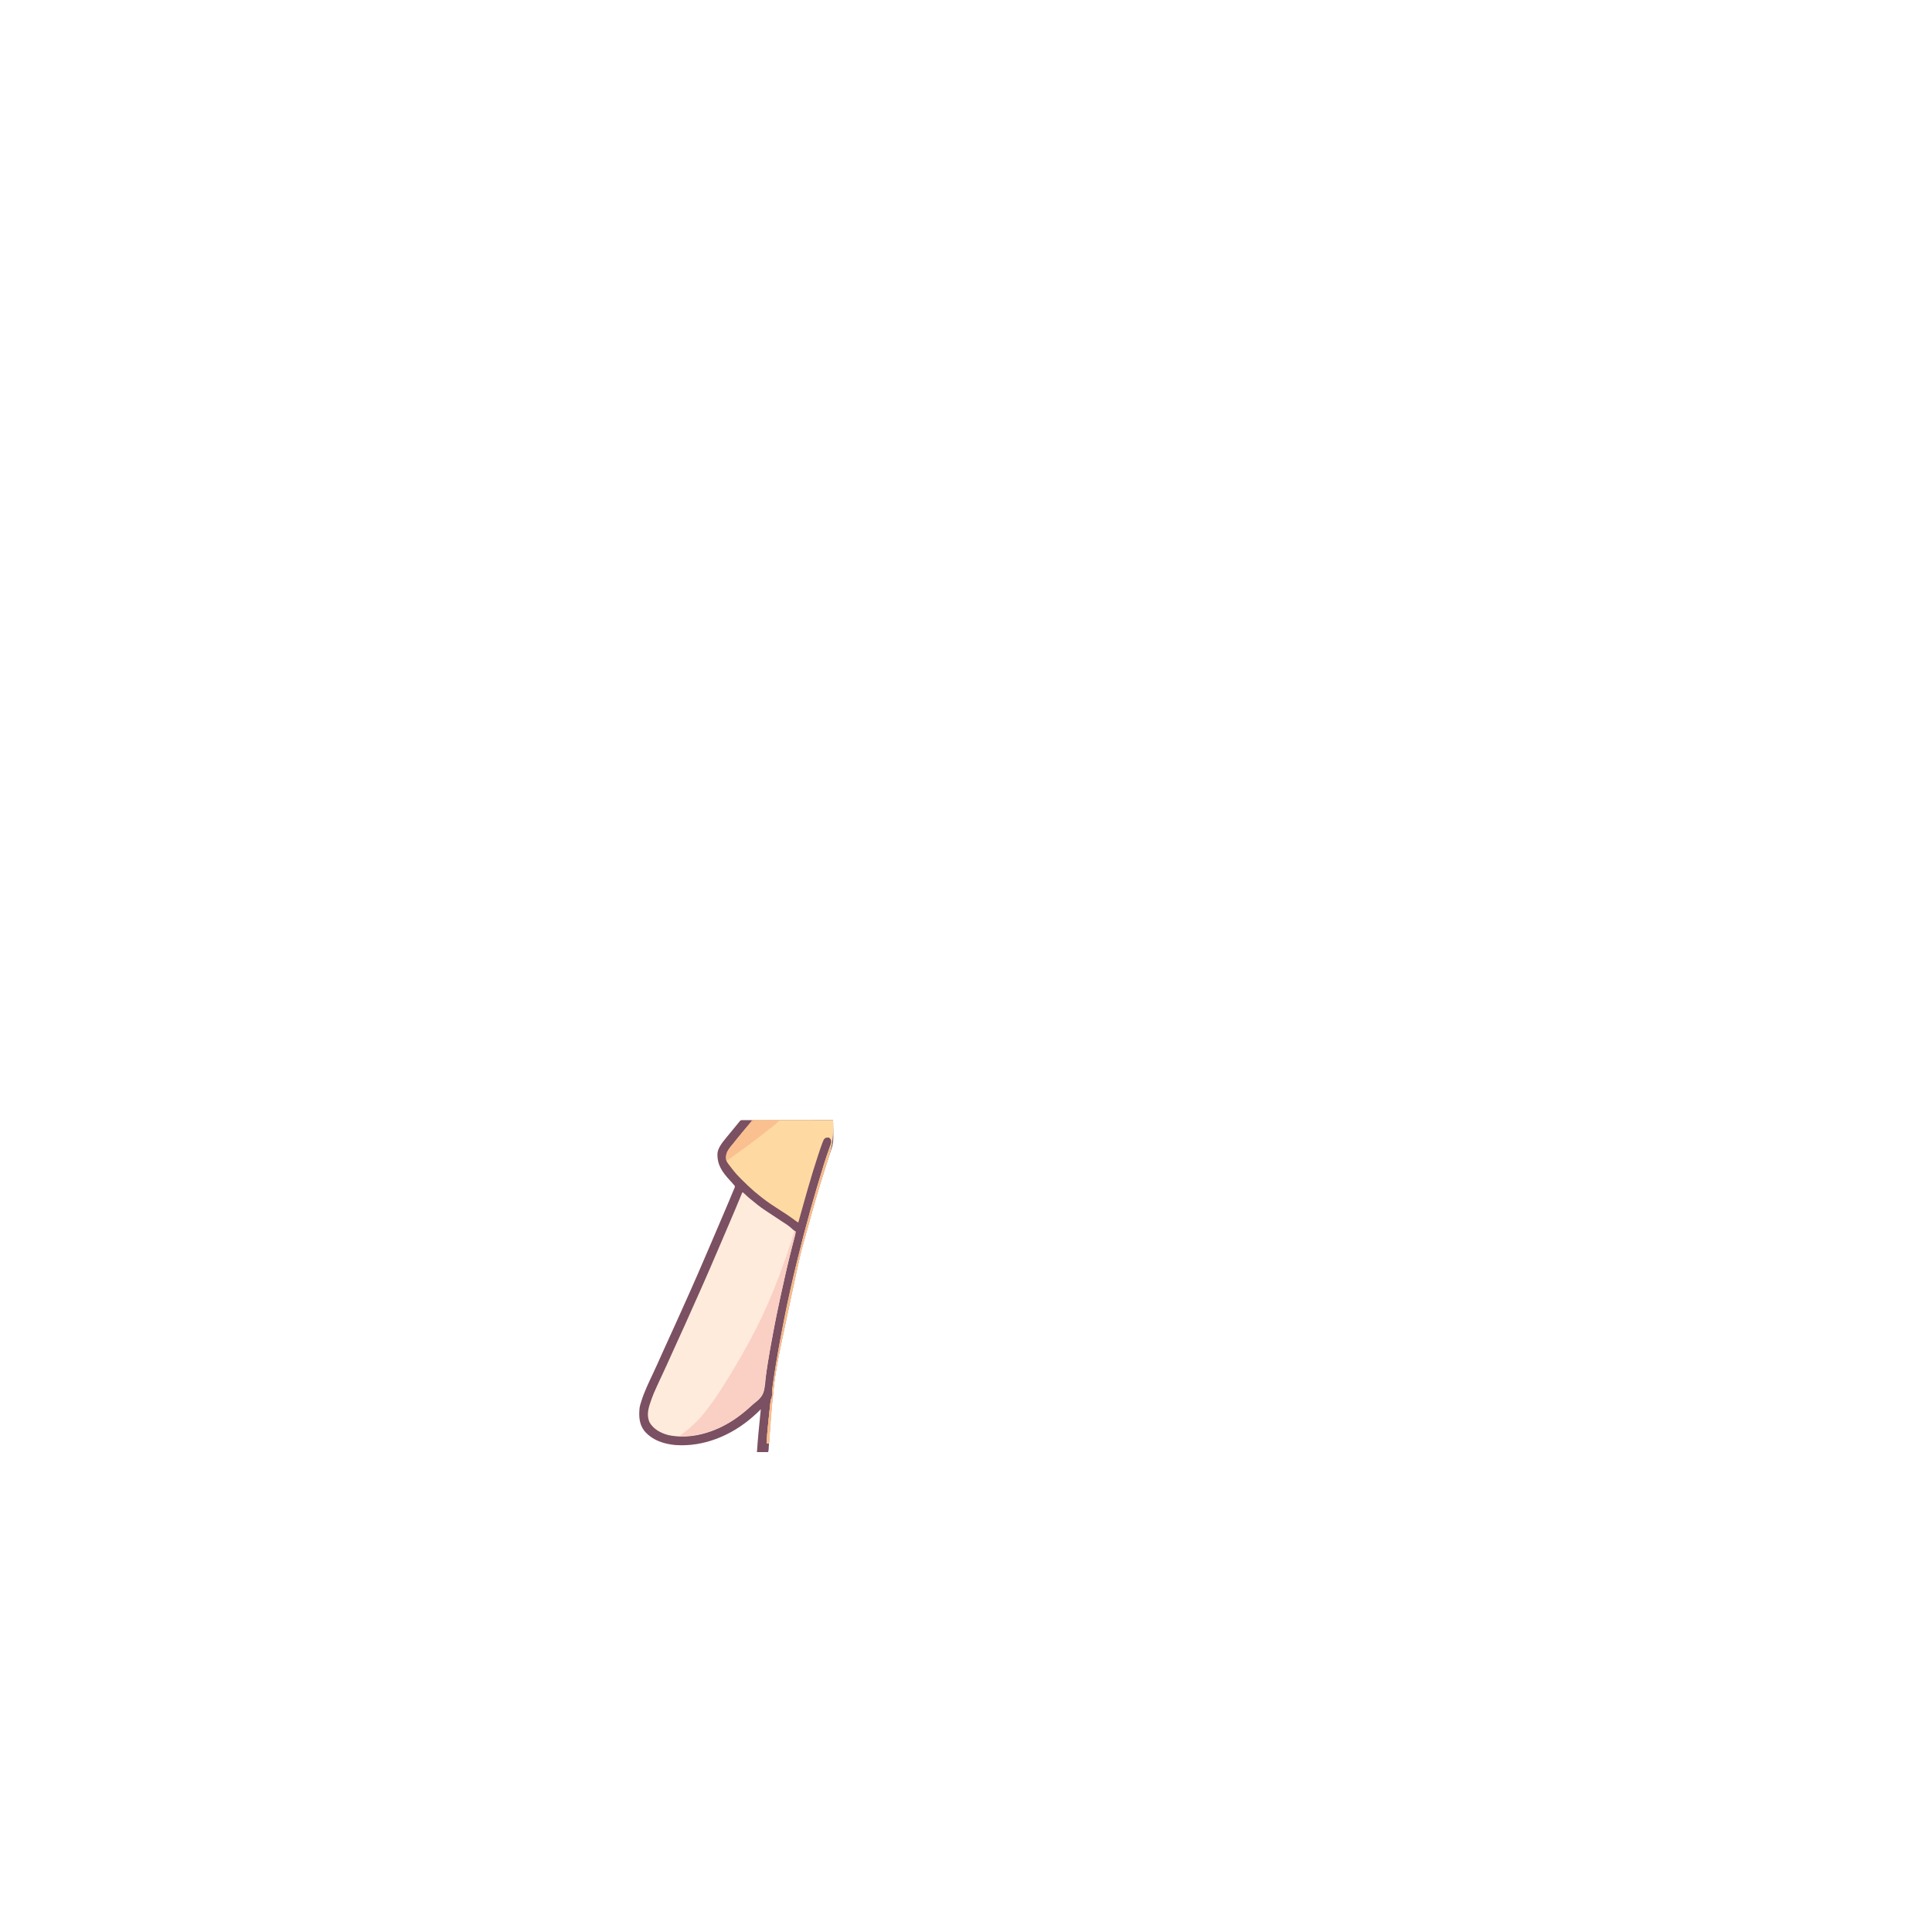
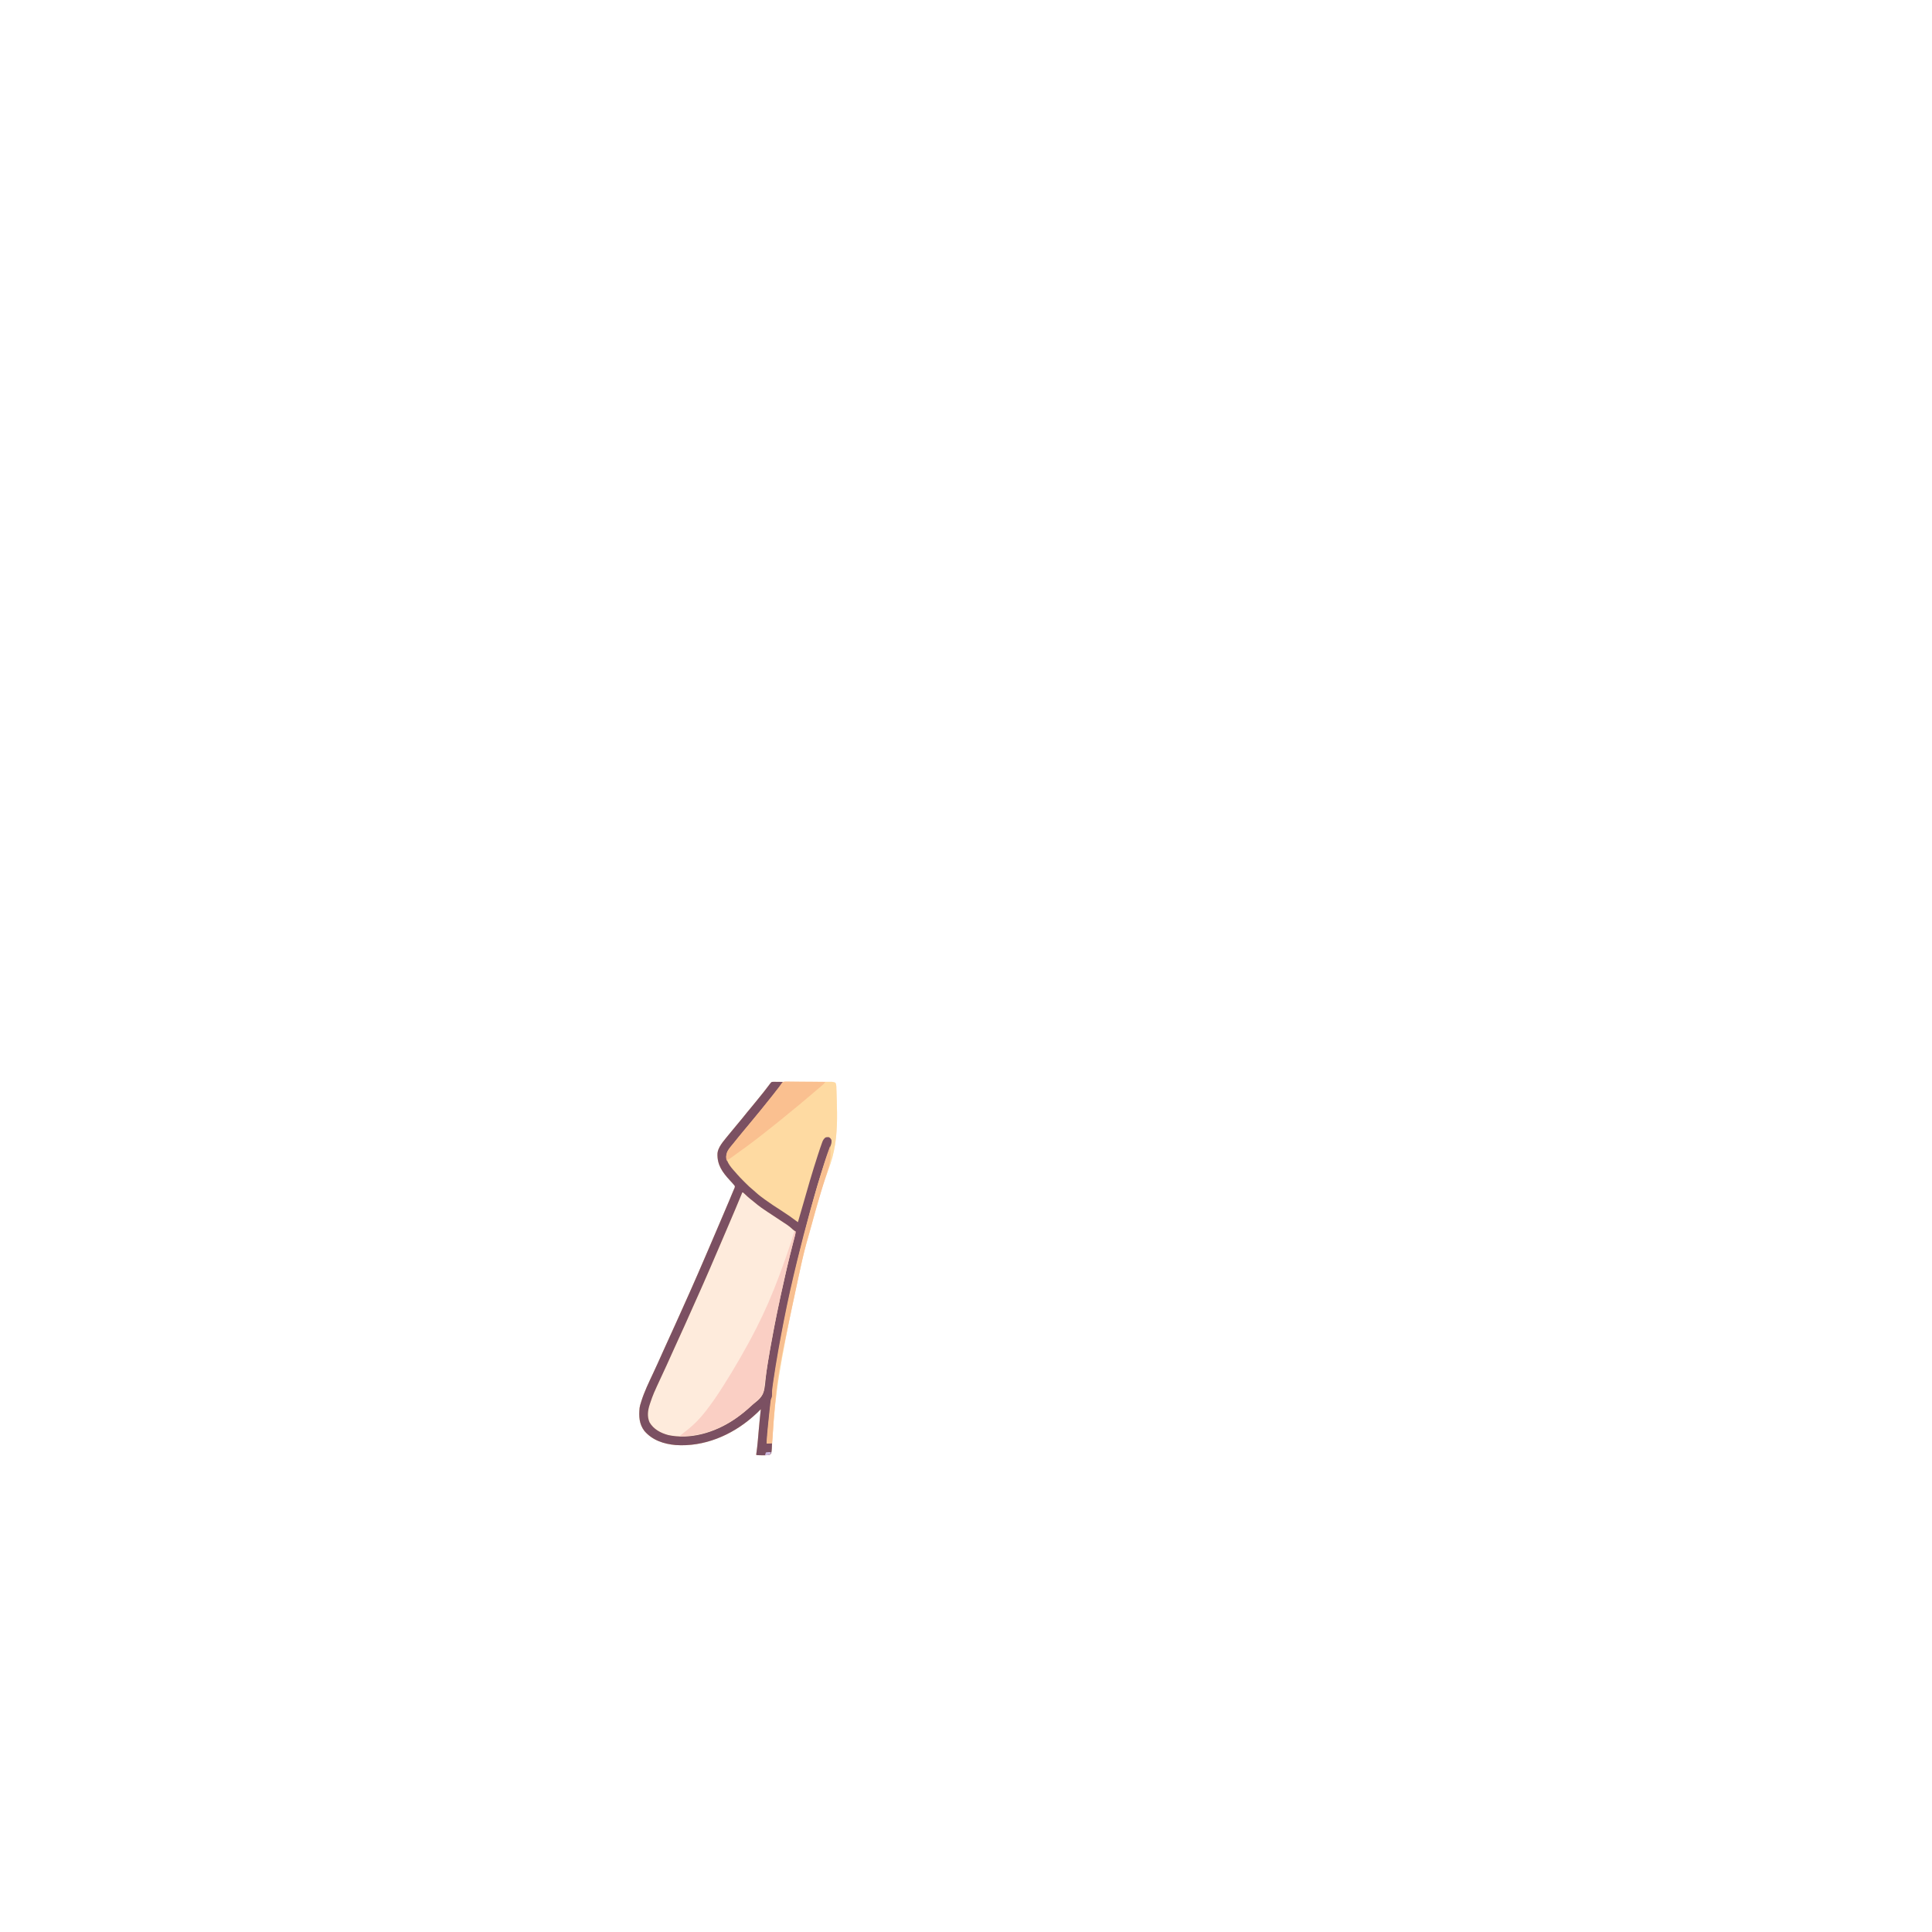
<svg xmlns="http://www.w3.org/2000/svg" version="1.1" viewBox="0 0 5000 5000" width="5000" height="5000">
-   <path d="M1923.4,2898.9c.9,0,1.8,0,2.8,0c.5,0,.5,0,3,0c3.3,0,6.6,0,9.9,0c2.3,0,4.7,0,7,0c6.4,0,12.8,0,19.3,0c6,0,12,0,18,0c11.9,0,23.9,0,35.8,0c11.6,0,23.2,0,34.7,0c.8,0,1.5,0,2.2,0c3.6,0,7.2,0,10.7,0c29.8,.1,59.5,.1,89.2,.1c1.3,58.2,1.3,58.2-6.4,80.8c-.7,2.2-1.4,4.3-2.1,6.5c-1.7,5.6-3.5,11.2-5.4,16.8c-1.9,5.9-3.7,11.8-5.6,17.7c-2.9,9.1-5.8,18.3-8.7,27.4c-4,12.2-7.7,24.5-11.3,36.8c-.9,2.9-1.7,5.8-2.6,8.6c-7.9,26.8-15.3,53.7-22.8,80.6c-.2,1-.5,2-.8,3c-1.3,4.6-2.6,9.2-3.8,13.8c-.5,1.7-1,3.4-1.5,5.1c-.2,.9-.4,1.7-.7,2.6c-1.4,5-2.8,9.9-4.2,14.8c-4.9,16.6-8.9,33.2-12.6,50c-.4,2-.9,4-1.3,6c-1.9,8.7-3.8,17.3-5.7,26c-.5,2.3-1,4.5-1.5,6.8c-5.1,23.2-10.1,46.5-15,69.7c-.1,.7-.3,1.4-.4,2.1c-36.2,169.7-36.2,169.7-45.2,254.5c-3.7,36.5-6.1,71.9-8.3,107.4c-.1,1.1-.1,2.2-.2,3.4c-.1,2-.3,4.1-.4,6.2c0,.4,0,.4-.1,2.7c-.1,.8-.1,1.6-.2,2.4c-.2,2.5-.7,4.9-1.2,7.3c-9.7,0-19.3,0-29,0c2.1-31.7,5.1-63.4,8.4-95c.5-5.3,1.1-10.7,1.6-16c-.7,.7-1.4,1.4-2.1,2.2c-5.5,5.5-11,10.8-16.9,15.8c-.9,.8-1.8,1.6-2.7,2.4c-54.7,47.6-125.5,77.3-198.6,72.4c-30.8-2.7-60.4-12.4-81.1-36.6c-13.6-17.9-14.5-38.1-12.3-59.9c.7-4.9,2.1-9.6,3.7-14.3c.2-.8,.5-1.6,.7-2.4c7.9-25.3,19.7-49.4,30.9-73.3c3.8-8.1,7.5-16.2,11.2-24.3c.3-.7,.7-1.5,1-2.2c5.6-12.1,11-24.3,16.4-36.5c4.9-11.1,9.9-22.2,15.1-33.2c4.2-9,8.3-18.1,12.4-27.3c4.4-9.9,8.9-19.8,13.4-29.7c8.3-18.4,16.6-36.9,24.8-55.4c1.8-4.1,3.7-8.2,5.5-12.4c10.4-23.3,20.5-46.7,30.6-70.2c3-7.1,6.1-14.2,9.2-21.3c7.1-16.4,14-32.8,21-49.1c5.7-13.3,11.3-26.6,17-39.8c6.6-15.4,13.1-30.7,19.6-46.1c.3-.9,.7-1.8,1.1-2.7c1.7-4.2,3.5-8.3,5.2-12.5c1.2-3,2.5-6,3.8-9c.6-1.4,1.2-2.7,1.7-4.1c.5-1.2,1.1-2.3,1.6-3.5c.8-3,.8-3,.1-5.3c-1.7-2.2-3.5-4.3-5.4-6.3c-.8-.9-1.6-1.8-2.4-2.7c-1.6-1.7-3.1-3.4-4.7-5.1c-19.2-20.9-32.9-39.7-32-68.9c.4-5.4,1.8-9.9,4.2-14.7c.5-1,.9-1.9,1.4-2.9c4.6-8.4,10.5-15.7,16.6-23.1c.6-.7,1.1-1.4,1.7-2.1c3.6-4.3,7.2-8.7,10.7-13c2.1-2.5,4.1-4.9,6.1-7.4c4-4.9,8-9.8,12-14.6c.6-.8,1.2-1.5,1.9-2.3c.6-.7,1.2-1.4,1.8-2.2c.5-.6,1-1.2,1.5-1.9c2.7-3.1,4.6-2.6,8.7-2.6Z" fill="#FEEBDC" />
-   <path d="M1923.4,2898.9c.9,0,1.8,0,2.8,0c.5,0,.5,0,3,0c3.3,0,6.6,0,9.9,0c2.3,0,4.7,0,7,0c6.4,0,12.8,0,19.3,0c6,0,12,0,18,0c11.9,0,23.9,0,35.8,0c11.6,0,23.2,0,34.7,0c.8,0,1.5,0,2.2,0c3.6,0,7.2,0,10.7,0c29.8,.1,59.5,.1,89.2,.1c1.3,58.2,1.3,58.2-6.4,80.8c-.7,2.2-1.4,4.3-2.1,6.5c-1.7,5.6-3.5,11.2-5.4,16.8c-1.9,5.9-3.7,11.8-5.6,17.7c-2.9,9.1-5.8,18.3-8.7,27.4c-4,12.2-7.7,24.5-11.3,36.8c-.9,2.9-1.7,5.8-2.6,8.6c-7.9,26.8-15.3,53.7-22.8,80.6c-.2,1-.5,2-.8,3c-1.3,4.6-2.6,9.2-3.8,13.8c-.5,1.7-1,3.4-1.5,5.1c-.2,.9-.4,1.7-.7,2.6c-1.4,5-2.8,9.9-4.2,14.8c-4.9,16.6-8.9,33.2-12.6,50c-.4,2-.9,4-1.3,6c-1.9,8.7-3.8,17.3-5.7,26c-.5,2.3-1,4.5-1.5,6.8c-5.1,23.2-10.1,46.5-15,69.7c-.1,.7-.3,1.4-.4,2.1c-36.2,169.7-36.2,169.7-45.2,254.5c-3.7,36.5-6.1,71.9-8.3,107.4c-.1,1.1-.1,2.2-.2,3.4c-.1,2-.3,4.1-.4,6.2c0,.4,0,.4-.1,2.7c-.1,.8-.1,1.6-.2,2.4c-.2,2.5-.7,4.9-1.2,7.3c-9.7,0-19.3,0-29,0c2.1-31.7,5.1-63.4,8.4-95c.5-5.3,1.1-10.7,1.6-16c-.7,.7-1.4,1.4-2.1,2.2c-5.5,5.5-11,10.8-16.9,15.8c-.9,.8-1.8,1.6-2.7,2.4c-54.7,47.6-125.5,77.3-198.6,72.4c-30.8-2.7-60.4-12.4-81.1-36.6c-13.6-17.9-14.5-38.1-12.3-59.9c.7-4.9,2.1-9.6,3.7-14.3c.2-.8,.5-1.6,.7-2.4c7.9-25.3,19.7-49.4,30.9-73.3c3.8-8.1,7.5-16.2,11.2-24.3c.3-.7,.7-1.5,1-2.2c5.6-12.1,11-24.3,16.4-36.5c4.9-11.1,9.9-22.2,15.1-33.2c4.2-9,8.3-18.1,12.4-27.3c4.4-9.9,8.9-19.8,13.4-29.7c8.3-18.4,16.6-36.9,24.8-55.4c1.8-4.1,3.7-8.2,5.5-12.4c10.4-23.3,20.5-46.7,30.6-70.2c3-7.1,6.1-14.2,9.2-21.3c7.1-16.4,14-32.8,21-49.1c5.7-13.3,11.3-26.6,17-39.8c6.6-15.4,13.1-30.7,19.6-46.1c.3-.9,.7-1.8,1.1-2.7c1.7-4.2,3.5-8.3,5.2-12.5c1.2-3,2.5-6,3.8-9c.6-1.4,1.2-2.7,1.7-4.1c.5-1.2,1.1-2.3,1.6-3.5c.8-3,.8-3,.1-5.3c-1.7-2.2-3.5-4.3-5.4-6.3c-.8-.9-1.6-1.8-2.4-2.7c-1.6-1.7-3.1-3.4-4.7-5.1c-19.2-20.9-32.9-39.7-32-68.9c.4-5.4,1.8-9.9,4.2-14.7c.5-1,.9-1.9,1.4-2.9c4.6-8.4,10.5-15.7,16.6-23.1c.6-.7,1.1-1.4,1.7-2.1c3.6-4.3,7.2-8.7,10.7-13c2.1-2.5,4.1-4.9,6.1-7.4c4-4.9,8-9.8,12-14.6c.6-.8,1.2-1.5,1.9-2.3c.6-.7,1.2-1.4,1.8-2.2c.5-.6,1-1.2,1.5-1.9c2.7-3.1,4.6-2.6,8.7-2.6ZM1921,3086c-.2,.4-.2,.4-.9,2.3c-11.7,28.7-23.9,57.2-36.1,85.7c-.5,1.2-1,2.3-1.5,3.5c-6,14-12,27.9-17.9,41.9c-3.6,8.4-7.2,16.7-10.8,25.1c-11.1,25.9-22.2,51.8-33.6,77.5c-1.9,4.3-3.8,8.6-5.7,12.9c-9.1,20.7-18.3,41.3-27.6,61.8c-5.1,11.2-10.1,22.4-15,33.6c-6.1,13.8-12.4,27.6-18.8,41.3c-4.2,9.3-8.5,18.7-12.7,28c-4.6,10.5-9.3,20.9-14.1,31.3c-.3,.7-.6,1.4-1,2.2c-3.9,8.6-7.9,17.1-11.9,25.7c-22.9,49.3-22.9,49.3-31.1,73.4c-.1,.5-.1,.5-.9,2.8c-5,15.2-7,31-.4,46c10.4,17.8,28.5,27.5,47.9,32.8c2.1,.4,4.1,.8,6.1,1.2c.5,.1,.5,.1,3.2,.6c59.7,9.3,122.1-12.8,170-47.6c12.3-9.1,23.9-18.7,35-29.1c4.4-4,8.9-7.7,13.7-11.1c15.2-11.6,20.2-23.1,22.7-42c1-8.3,1.9-16.6,2.7-25c.9-9,2.3-17.9,3.7-26.9c.4-2.7,.9-5.5,1.3-8.2c3.1-20,6.8-39.8,10.6-59.7c1.1-5.9,2.2-11.7,3.2-17.6c5.5-29.9,11.4-59.7,17.9-89.4c.1-.4,.1-.4,.5-2.4c10.6-48.3,21.6-96.6,34-144.4c.2-.8,.4-1.5,.6-2.3c.9-3.3,1.8-6.7,2.7-10c.3-1.2,.6-2.3,.9-3.5c.2-.9,.5-1.9,.8-2.9c.5-2.5,.5-2.5,.5-6.5c-1.3-.9-2.7-1.9-4.1-2.7c-2.3-1.5-4.1-3.3-6.1-5.2c-7-6.4-14.8-11.4-22.7-16.5c-1.6-1.1-3.2-2.2-4.9-3.2c-3.2-2.1-6.4-4.3-9.6-6.4c-43.9-28.8-43.9-28.8-62.9-44.6c-2.2-1.8-4.5-3.6-6.8-5.4c-5-4-9.7-8.4-14.3-12.8c-4.4-4.2-4.4-4.2-6.6-4.2Z" fill="#7B5062" />
-   <path d="M1947,2899c2.8-.3,5.4-.4,8.2-.4c.4,0,.4,0,2.6,0c2.8,0,5.7,0,8.6,.1c2.1,0,4.1,0,6.2,0c5.6,0,11.2,0,16.8,0c5.9,0,11.7,0,17.6,0c11.1,0,22.1,.1,33.2,.1c12.7,0,25.3,0,37.9,0c26,.1,51.9,.1,77.9,.2c2.2,37.4-2.1,68.7-13.9,104.1c-1.9,5.9-3.7,11.8-5.6,17.7c-2.9,9.1-5.8,18.3-8.7,27.4c-4,12.2-7.7,24.5-11.3,36.8c-.9,2.9-1.7,5.8-2.6,8.6c-7.9,26.8-15.3,53.7-22.8,80.6c-.2,1-.5,2-.8,3c-1.3,4.6-2.6,9.2-3.8,13.8c-.5,1.7-1,3.4-1.5,5.1c-.2,.9-.4,1.7-.7,2.6c-1.4,5-2.8,9.9-4.2,14.8c-4.9,16.6-8.9,33.2-12.6,50c-.4,2-.9,4-1.3,6c-1.9,8.7-3.8,17.3-5.7,26c-.5,2.3-1,4.5-1.5,6.8c-5.1,23.2-10.1,46.5-15,69.7c-.1,.7-.3,1.4-.4,2.1c-37.6,176.4-37.6,176.4-46.4,266.6c-2.4,25.5-4.1,49.1-5.4,72.8c-.1,.8-.1,1.7-.1,2.6c-.1,1.5-.2,3.1-.3,4.6c-.3,5.2-.8,10.2-1.4,15.3c-2,0-4,0-6,0c.6-16.4,2.1-32.8,3.8-49.1c.1-1.4,.3-2.7,.4-4c.9-9,1.9-17.9,2.8-26.9c.1-.5,.1-.5,.3-3.1c.5-5,1.1-10,1.7-15c.1-1.4,.3-2.8,.4-4.2c1.2-11.2,1.2-11.2,3.2-15.7c1.5-3.5,1.5-6.3,1.4-10.1c-.2-10.3,1.5-20.3,2.9-30.4c.2-1.1,.3-2.2,.5-3.3c7.5-52.4,17.1-104.5,27.3-156.5c.1-.6,.1-.6,.7-3.5c9.9-50.9,21.5-101.6,33.8-152c.6-2.2,1.1-4.4,1.7-6.7c19.8-81.2,42.3-161.7,67.6-243c4.8-15.1,9.2-28.6,14.2-42c.2-.8,.5-1.5,.8-2.3c.5-1.4,1.1-2.9,1.6-4.3c1.7-4.5,2.3-8.1,1.9-12.9c-1.7-3.5-2.7-4.8-6-7c-2.1-.1-2.1-.1-4.4,.1c-.8,.1-1.6,.2-2.3,.2c-3.1,1-4.2,2.2-6.3,4.7c-1.3,2.6-2.3,5.3-3.4,8.1c-.3,.8-.6,1.6-.9,2.4c-3.2,8.6-6.1,17.2-9,25.9c-.3,.9-.6,1.7-.9,2.6c-19.2,58-35.4,117.1-51.8,176c-1.4-.9-2.9-1.9-4.3-2.8c-.8-.6-1.6-1.1-2.4-1.6c-3.1-2.1-6.1-4.4-9.1-6.7c-9.1-6.7-18.7-12.8-28.2-18.9c-17.8-11.4-35.5-22.8-52-36c-.8-.6-1.7-1.3-2.5-2c-4.9-3.8-9.6-7.7-14.3-11.7c-.5-.5-1.1-.9-1.6-1.4c-10.6-9.1-20.7-18.8-30.6-28.7c-1.8-1.8-3.5-3.5-5.2-5.2c-6.7-6.7-13-13.5-18.8-21c-.6-.7-1.1-1.4-1.7-2.2c-17.1-21.8-17.1-21.8-16.3-34.8c2.4-13.2,11.4-22.9,19.7-32.9c3-3.7,5.9-7.5,8.9-11.2c4.2-5.4,8.6-10.7,13.1-15.9c3.7-4.3,7.4-8.7,11-13.2c3.2-3.9,6.4-7.7,9.7-11.5c2-2.4,3.9-4.7,5.6-7.3Z" fill="#FEDAA2" />
+   <path d="M2003.2,2799.7c.7,0,1.3,0,2,0c2.2,0,4.4,0,6.5,0c1.6,0,3.1,0,4.7,0c4.2,0,8.5,0,12.7,0c4.4,0,8.9,0,13.3,0c7.5,0,14.9,0,22.4,0c8.6,.1,17.2,0,25.8,0c7.4,0,14.8,0,22.1,0c4.5,0,8.9,0,13.3,0c4.1,0,8.3,0,12.4,0c1.6,0,3.1,0,4.6,0c2.1,0,4.2,0,6.3,0c.5,0,.5,0,3.5,0c3.4,.3,6.1,1,9.2,2.3c3,5.4,2.5,12.3,2.7,18.3c.1,.6,.1,.6,.2,3.8c.6,16.7,1,33.4,1.2,50.1c0,.4,0,.4,.1,2.5c.6,47.3-2.1,90.2-17.2,135.5c-.4,1.1-.7,2.2-1.1,3.3c-4.2,12.4-8.6,24.7-13.1,36.9c-4,10.7-7.2,21.5-10.3,32.5c-.9,2.9-1.7,5.8-2.6,8.8c-7.9,26.7-15.3,53.6-22.8,80.5c-.2,1-.5,2-.8,3c-1.3,4.6-2.6,9.2-3.8,13.8c-.5,1.7-1,3.4-1.5,5.1c-.2,.9-.4,1.7-.7,2.6c-1.4,5-2.8,9.9-4.2,14.8c-4.9,16.6-8.9,33.2-12.6,50c-.4,2-.9,4-1.3,6c-1.9,8.7-3.8,17.3-5.7,26c-.5,2.3-1,4.5-1.5,6.8c-5.1,23.2-10.1,46.5-15,69.7c-.1,.7-.3,1.4-.4,2.1c-13,60.7-24.9,121.6-35,182.8c-.1,.6-.2,1.3-.3,2c-8.4,51-13.2,102-16.6,153.6c0,.6,0,1.3-.1,2c-.4,6.9-.9,13.9-1.3,20.8c-.1,2.2-.2,4.4-.4,6.6c0,1-.1,1.9-.1,2.9c-.4,6.6-1.3,13.1-3.8,19.2c-4.1,2.5-8.2,2.2-12.9,2.2c-1.2,0-2.5,0-3.8,0c-.7,0-1.4,0-2,0c-2.1,0-4.1,0-6.1,0c-9.9-.1-9.9-.1-12.2-1.2c.1-1,.3-2,.4-3c1.7-11.7,3-23.5,4-35.2c.1-1.4,.3-2.9,.4-4.3c.4-4.4,.8-8.8,1.1-13.2c.5-5.9,1.1-11.7,1.6-17.5c0-.7,.1-1.4,.2-2.1c1.2-14.3,2.7-28.5,4.3-42.7c-.8,.8-1.5,1.5-2.3,2.3c-5.4,5.5-10.8,10.7-16.7,15.7c-.9,.8-1.8,1.6-2.7,2.4c-54.7,47.6-125.5,77.3-198.6,72.4c-30.8-2.7-60.4-12.4-81.1-36.6c-13.6-17.9-14.5-38.1-12.3-59.9c.7-4.9,2.1-9.6,3.7-14.3c.2-.8,.5-1.6,.7-2.4c7.9-25.3,19.7-49.4,30.9-73.3c3.8-8.1,7.5-16.2,11.2-24.3c.3-.7,.7-1.5,1-2.2c5.6-12.1,11-24.3,16.4-36.5c4.9-11.1,9.9-22.2,15.1-33.2c4.2-9,8.3-18.1,12.4-27.3c4.4-9.9,8.9-19.8,13.4-29.7c8.3-18.4,16.6-36.9,24.8-55.4c1.8-4.1,3.7-8.2,5.5-12.4c10.4-23.3,20.5-46.7,30.6-70.2c3-7.1,6.1-14.2,9.2-21.3c7.1-16.4,14-32.8,21-49.1c5.7-13.3,11.3-26.6,17-39.8c6.6-15.4,13.1-30.7,19.6-46.1c.3-.9,.7-1.8,1.1-2.7c1.7-4.2,3.5-8.3,5.2-12.5c1.2-3,2.5-6,3.8-9c.6-1.4,1.2-2.7,1.7-4.1c.5-1.2,1.1-2.3,1.6-3.5c.8-3,.8-3,.1-5.3c-1.7-2.2-3.5-4.3-5.4-6.3c-.8-.9-1.6-1.8-2.4-2.7c-1.6-1.7-3.1-3.4-4.7-5.1c-19.2-20.9-32.9-39.7-32-68.9c.4-5.4,1.8-9.9,4.2-14.7c.5-1,.9-1.9,1.4-2.9c4.6-8.4,10.5-15.7,16.6-23.1c.6-.7,1.1-1.4,1.7-2.1c3.6-4.3,7.2-8.7,10.7-13c2.1-2.5,4.1-4.9,6.1-7.4c16.6-20.3,16.6-20.3,24.2-29.2c4.2-4.9,8.2-9.9,12.1-15c3.3-4.2,6.7-8.3,10.2-12.3c4.4-5.1,8.6-10.2,12.7-15.5c3.7-4.8,7.5-9.4,11.4-14.1c5.8-7,11.4-14.1,16.9-21.4c1.8-2.4,3.7-4.8,5.5-7.2c.4-.5,.8-1.1,1.3-1.7c3.8-5,5-6.3,11.4-6.4Z" fill="#FEEBDC" />
+   <path d="M2003.2,2799.7c.7,0,1.3,0,2,0c2.2,0,4.4,0,6.5,0c1.6,0,3.1,0,4.7,0c4.2,0,8.5,0,12.7,0c4.4,0,8.9,0,13.3,0c7.5,0,14.9,0,22.4,0c8.6,.1,17.2,0,25.8,0c7.4,0,14.8,0,22.1,0c4.5,0,8.9,0,13.3,0c4.1,0,8.3,0,12.4,0c1.6,0,3.1,0,4.6,0c2.1,0,4.2,0,6.3,0c.5,0,.5,0,3.5,0c3.4,.3,6.1,1,9.2,2.3c3,5.4,2.5,12.3,2.7,18.3c.1,.6,.1,.6,.2,3.8c.6,16.7,1,33.4,1.2,50.1c0,.4,0,.4,.1,2.5c.6,47.3-2.1,90.2-17.2,135.5c-.4,1.1-.7,2.2-1.1,3.3c-4.2,12.4-8.6,24.7-13.1,36.9c-4,10.7-7.2,21.5-10.3,32.5c-.9,2.9-1.7,5.8-2.6,8.8c-7.9,26.7-15.3,53.6-22.8,80.5c-.2,1-.5,2-.8,3c-1.3,4.6-2.6,9.2-3.8,13.8c-.5,1.7-1,3.4-1.5,5.1c-.2,.9-.4,1.7-.7,2.6c-1.4,5-2.8,9.9-4.2,14.8c-4.9,16.6-8.9,33.2-12.6,50c-.4,2-.9,4-1.3,6c-1.9,8.7-3.8,17.3-5.7,26c-.5,2.3-1,4.5-1.5,6.8c-5.1,23.2-10.1,46.5-15,69.7c-.1,.7-.3,1.4-.4,2.1c-13,60.7-24.9,121.6-35,182.8c-.1,.6-.2,1.3-.3,2c-8.4,51-13.2,102-16.6,153.6c0,.6,0,1.3-.1,2c-.4,6.9-.9,13.9-1.3,20.8c-.1,2.2-.2,4.4-.4,6.6c0,1-.1,1.9-.1,2.9c-.4,6.6-1.3,13.1-3.8,19.2c-4.1,2.5-8.2,2.2-12.9,2.2c-1.2,0-2.5,0-3.8,0c-.7,0-1.4,0-2,0c-2.1,0-4.1,0-6.1,0c-9.9-.1-9.9-.1-12.2-1.2c.1-1,.3-2,.4-3c1.7-11.7,3-23.5,4-35.2c.1-1.4,.3-2.9,.4-4.3c.4-4.4,.8-8.8,1.1-13.2c.5-5.9,1.1-11.7,1.6-17.5c0-.7,.1-1.4,.2-2.1c1.2-14.3,2.7-28.5,4.3-42.7c-.8,.8-1.5,1.5-2.3,2.3c-5.4,5.5-10.8,10.7-16.7,15.7c-.9,.8-1.8,1.6-2.7,2.4c-54.7,47.6-125.5,77.3-198.6,72.4c-30.8-2.7-60.4-12.4-81.1-36.6c-13.6-17.9-14.5-38.1-12.3-59.9c.7-4.9,2.1-9.6,3.7-14.3c.2-.8,.5-1.6,.7-2.4c7.9-25.3,19.7-49.4,30.9-73.3c3.8-8.1,7.5-16.2,11.2-24.3c.3-.7,.7-1.5,1-2.2c5.6-12.1,11-24.3,16.4-36.5c4.9-11.1,9.9-22.2,15.1-33.2c4.2-9,8.3-18.1,12.4-27.3c4.4-9.9,8.9-19.8,13.4-29.7c8.3-18.4,16.6-36.9,24.8-55.4c1.8-4.1,3.7-8.2,5.5-12.4c10.4-23.3,20.5-46.7,30.6-70.2c3-7.1,6.1-14.2,9.2-21.3c7.1-16.4,14-32.8,21-49.1c5.7-13.3,11.3-26.6,17-39.8c6.6-15.4,13.1-30.7,19.6-46.1c.3-.9,.7-1.8,1.1-2.7c1.7-4.2,3.5-8.3,5.2-12.5c1.2-3,2.5-6,3.8-9c.6-1.4,1.2-2.7,1.7-4.1c.5-1.2,1.1-2.3,1.6-3.5c.8-3,.8-3,.1-5.3c-1.7-2.2-3.5-4.3-5.4-6.3c-.8-.9-1.6-1.8-2.4-2.7c-1.6-1.7-3.1-3.4-4.7-5.1c-19.2-20.9-32.9-39.7-32-68.9c.4-5.4,1.8-9.9,4.2-14.7c.5-1,.9-1.9,1.4-2.9c4.6-8.4,10.5-15.7,16.6-23.1c.6-.7,1.1-1.4,1.7-2.1c3.6-4.3,7.2-8.7,10.7-13c2.1-2.5,4.1-4.9,6.1-7.4c16.6-20.3,16.6-20.3,24.2-29.2c4.2-4.9,8.2-9.9,12.1-15c3.3-4.2,6.7-8.3,10.2-12.3c4.4-5.1,8.6-10.2,12.7-15.5c3.7-4.8,7.5-9.4,11.4-14.1c5.8-7,11.4-14.1,16.9-21.4c1.8-2.4,3.7-4.8,5.5-7.2c.4-.5,.8-1.1,1.3-1.7c3.8-5,5-6.3,11.4-6.4ZM1921,3086c-.2,.4-.2,.4-.9,2.3c-11.7,28.7-23.9,57.2-36.1,85.7c-.5,1.2-1,2.3-1.5,3.5c-6,14-12,27.9-17.9,41.9c-3.6,8.4-7.2,16.7-10.8,25.1c-11.1,25.9-22.2,51.8-33.6,77.5c-1.9,4.3-3.8,8.6-5.7,12.9c-9.1,20.7-18.3,41.3-27.6,61.8c-5.1,11.2-10.1,22.4-15,33.6c-6.1,13.8-12.4,27.6-18.8,41.3c-4.2,9.3-8.5,18.7-12.7,28c-4.6,10.5-9.3,20.9-14.1,31.3c-.3,.7-.6,1.4-1,2.2c-3.9,8.6-7.9,17.1-11.9,25.7c-22.9,49.3-22.9,49.3-31.1,73.4c-.1,.5-.1,.5-.9,2.8c-5,15.2-7,31-.4,46c10.4,17.8,28.5,27.5,47.9,32.8c2.1,.4,4.1,.8,6.1,1.2c.5,.1,.5,.1,3.2,.6c59.7,9.3,122.1-12.8,170-47.6c12.3-9.1,23.9-18.7,35-29.1c4.4-4,8.9-7.7,13.7-11.1c15.2-11.6,20.2-23.1,22.7-42c1-8.3,1.9-16.6,2.7-25c.9-9,2.3-17.9,3.7-26.9c.4-2.7,.9-5.5,1.3-8.2c3.1-20,6.8-39.8,10.6-59.7c1.1-5.9,2.2-11.7,3.2-17.6c5.5-29.9,11.4-59.7,17.9-89.4c.1-.4,.1-.4,.5-2.4c10.6-48.3,21.6-96.6,34-144.4c.2-.8,.4-1.5,.6-2.3c.9-3.3,1.8-6.7,2.7-10c.3-1.2,.6-2.3,.9-3.5c.2-.9,.5-1.9,.8-2.9c.5-2.5,.5-2.5,.5-6.5c-1.3-.9-2.7-1.9-4.1-2.7c-2.3-1.5-4.1-3.3-6.1-5.2c-7-6.4-14.8-11.4-22.7-16.5c-1.6-1.1-3.2-2.2-4.9-3.2c-3.2-2.1-6.4-4.3-9.6-6.4c-43.9-28.8-43.9-28.8-62.9-44.6c-2.2-1.8-4.5-3.6-6.8-5.4c-5-4-9.7-8.4-14.3-12.8c-4.4-4.2-4.4-4.2-6.6-4.2Z" fill="#FEDAA2" />
+   <path d="M1999.9,2799.8c1.2,0,2.4,0,3.6,0c.7,0,.7,0,4,0c1.4,0,2.7,.1,4.1,.1c1.4,0,2.8,0,4.2,0c3.4,0,6.8,.1,10.2,.1c-2.4,4.4-4.9,8.3-8.1,12.1c-3.4,4-6.6,8.1-9.8,12.2c-8.9,11.7-18.1,23.2-27.4,34.7c-1.7,2-3.3,4-4.9,6c-10.2,12.6-20.5,25.2-31,37.5c-3.3,3.9-6.5,7.9-9.7,11.9c-2.5,3.1-5,6.1-7.6,9.1c-3.9,4.6-7.8,9.3-11.6,14.1c-2,2.5-4,5-6.1,7.5c-.7,.9-1.5,1.9-2.2,2.8c-1.9,2.3-3.8,4.6-5.7,6.9c-20.4,24.4-20.4,24.4-22.3,39.6c2,16.4,14.4,29,24.9,40.9c1,1.1,2,2.3,2.9,3.4c5.5,6.4,11.5,12.4,17.5,18.4c1.8,1.8,3.7,3.7,5.5,5.5c6.2,6.2,12.3,12.1,19.2,17.5c2.6,2.1,5.1,4.4,7.6,6.7c6.8,6.3,14.3,11.7,21.8,17.2c.6,.4,1.2,.9,1.8,1.3c12.9,9.4,26.2,18.1,39.6,26.6c15.4,9.8,30.1,20.1,44.6,31.1c3.7-12.7,7.4-25.3,11-38c12.9-45.6,26-91.1,40.7-136.1c.1-.5,.1-.5,1-3c3.1-9.7,6.4-19.4,9.9-29c.3-.7,.6-1.4,.8-2.2c1.8-4.5,3.8-7.5,7.6-10.7c3-1.2,5.8-1.4,9-1c3.6,1.9,5.7,4.1,7,8c.3,5-.3,8.7-2.1,13.4c-.5,1.3-.9,2.6-1.4,3.9c-.3,.6-.5,1.3-.8,2c-31.3,84.2-53.4,173-75.7,260c-.2,.8-.4,1.7-.7,2.5c-3.2,12.7-6.3,25.5-9.3,38.2c-.3,1.2-.6,2.4-.8,3.6c-16.4,69.8-16.4,69.8-23.7,104.8c-.5,2.8-1.1,5.6-1.7,8.4c-5.9,28.2-11.4,56.4-16.4,84.8c-.5,3-1.1,6.1-1.6,9.1c-1.2,7-2.5,13.9-3.7,20.8c-.6,3.7-1.3,7.4-1.9,11.1c-3.6,19.9-6.8,39.8-9.7,59.8c-.3,2.2-.6,4.3-.9,6.5c-3,21-3,21-2.4,31.1c-.2,3.2-1.2,5.7-2.4,8.7c-1.6,4.8-1.9,9.8-2.4,14.8c-.2,1.2-.3,2.5-.5,3.7c-.3,3.3-.7,6.7-1.1,10c-.3,2.7-.6,5.5-.9,8.3c-2.9,26.4-5.5,53-7.9,79.5c4.7-.3,9.3-.7,14-1c-.8,23.7-.8,23.7-4,29c-4.4,1.8-8.1,2.2-12.9,2.2c-1.2,0-2.5,0-3.8,0c-.7,0-1.4,0-2,0c-2.1,0-4.1,0-6.1,0c-9.9-.1-9.9-.1-12.2-1.2c.1-1,.3-2,.4-3c1.7-11.7,3-23.5,4-35.2c.1-1.4,.3-2.9,.4-4.3c.4-4.4,.8-8.8,1.1-13.2c.5-5.9,1.1-11.7,1.6-17.5c0-.7,.1-1.4,.2-2.1c1.2-14.3,2.7-28.5,4.3-42.7c-.8,.8-1.5,1.5-2.3,2.3c-5.4,5.5-10.8,10.7-16.7,15.7c-.9,.8-1.8,1.6-2.7,2.4c-54.7,47.6-125.5,77.3-198.6,72.4c-30.8-2.7-60.4-12.4-81.1-36.6c-13.6-17.9-14.5-38.1-12.3-59.9c.7-4.9,2.1-9.6,3.7-14.3c.2-.8,.5-1.6,.7-2.4c7.9-25.3,19.7-49.4,30.9-73.3c3.8-8.1,7.5-16.2,11.2-24.3c.3-.7,.7-1.5,1-2.2c5.6-12.1,11-24.3,16.4-36.5c4.9-11.1,9.9-22.2,15.1-33.2c4.2-9,8.3-18.1,12.4-27.3c4.4-9.9,8.9-19.8,13.4-29.7c8.3-18.4,16.6-36.9,24.8-55.4c1.8-4.1,3.7-8.2,5.5-12.4c10.4-23.3,20.5-46.7,30.6-70.2c3-7.1,6.1-14.2,9.2-21.3c7.1-16.4,14-32.8,21-49.1c5.7-13.3,11.3-26.6,17-39.8c6.6-15.4,13.1-30.7,19.6-46.1c.3-.9,.7-1.8,1.1-2.7c1.7-4.2,3.5-8.3,5.2-12.5c1.2-3,2.5-6,3.8-9c.6-1.4,1.2-2.7,1.7-4.1c.5-1.2,1.1-2.3,1.6-3.5c.8-3,.8-3,.1-5.3c-1.7-2.2-3.5-4.3-5.4-6.3c-.8-.9-1.6-1.8-2.4-2.7c-1.6-1.7-3.1-3.4-4.7-5.1c-19.2-20.9-32.9-39.7-32-68.9c.4-5.4,1.8-9.9,4.2-14.7c.5-1,.9-1.9,1.4-2.9c4.6-8.4,10.5-15.7,16.6-23.1c.6-.7,1.1-1.4,1.7-2.1c3.6-4.3,7.2-8.7,10.7-13c2.1-2.5,4.1-4.9,6.1-7.4c16.6-20.3,16.6-20.3,24.2-29.2c4.2-4.9,8.2-9.9,12.1-15c3.3-4.2,6.7-8.3,10.2-12.3c4.4-5.1,8.6-10.2,12.7-15.5c3.7-4.8,7.5-9.4,11.4-14.1c5.8-7,11.4-14.1,16.9-21.4c1.8-2.4,3.7-4.8,5.5-7.2c.4-.5,.8-1.1,1.3-1.7c4.6-6.1,4.6-6.1,8.1-6.3ZM1921,3086c-.2,.4-.2,.4-.9,2.3c-11.7,28.7-23.9,57.2-36.1,85.7c-.5,1.2-1,2.3-1.5,3.5c-6,14-12,27.9-17.9,41.9c-3.6,8.4-7.2,16.7-10.8,25.1c-11.1,25.9-22.2,51.8-33.6,77.5c-1.9,4.3-3.8,8.6-5.7,12.9c-9.1,20.7-18.3,41.3-27.6,61.8c-5.1,11.2-10.1,22.4-15,33.6c-6.1,13.8-12.4,27.6-18.8,41.3c-4.2,9.3-8.5,18.7-12.7,28c-4.6,10.5-9.3,20.9-14.1,31.3c-.3,.7-.6,1.4-1,2.2c-3.9,8.6-7.9,17.1-11.9,25.7c-22.9,49.3-22.9,49.3-31.1,73.4c-.1,.5-.1,.5-.9,2.8c-5,15.2-7,31-.4,46c10.4,17.8,28.5,27.5,47.9,32.8c2.1,.4,4.1,.8,6.1,1.2c.5,.1,.5,.1,3.2,.6c59.7,9.3,122.1-12.8,170-47.6c12.3-9.1,23.9-18.7,35-29.1c4.4-4,8.9-7.7,13.7-11.1c15.2-11.6,20.2-23.1,22.7-42c1-8.3,1.9-16.6,2.7-25c.9-9,2.3-17.9,3.7-26.9c.4-2.7,.9-5.5,1.3-8.2c3.1-20,6.8-39.8,10.6-59.7c1.1-5.9,2.2-11.7,3.2-17.6c5.5-29.9,11.4-59.7,17.9-89.4c.1-.4,.1-.4,.5-2.4c10.6-48.3,21.6-96.6,34-144.4c.2-.8,.4-1.5,.6-2.3c.9-3.3,1.8-6.7,2.7-10c.3-1.2,.6-2.3,.9-3.5c.2-.9,.5-1.9,.8-2.9c.5-2.5,.5-2.5,.5-6.5c-1.3-.9-2.7-1.9-4.1-2.7c-2.3-1.5-4.1-3.3-6.1-5.2c-7-6.4-14.8-11.4-22.7-16.5c-1.6-1.1-3.2-2.2-4.9-3.2c-3.2-2.1-6.4-4.3-9.6-6.4c-43.9-28.8-43.9-28.8-62.9-44.6c-2.2-1.8-4.5-3.6-6.8-5.4c-5-4-9.7-8.4-14.3-12.8c-4.4-4.2-4.4-4.2-6.6-4.2Z" fill="#7B5062" />
  <path d="M2056,3186c1,.3,2,.7,3,1c-.7,7.5-2.5,14.6-4.4,21.8c-.4,1.4-.7,2.7-1.1,4.1c-.9,3.5-1.8,7.1-2.7,10.6c-1.6,6.3-3.2,12.6-4.8,18.9c-.2,.7-.4,1.4-.6,2.1c-2.9,11.5-5.7,23-8.4,34.5c-.3,1.4-.7,2.9-1,4.3c-.9,4.1-1.9,8.1-2.8,12.2c-.2,.7-.3,1.5-.5,2.2c-3.9,17-7.6,34.1-11.3,51.2c-.6,3.1-1.3,6.2-2,9.3c-1.2,5.7-2.4,11.4-3.6,17.2c-.7,3.1-1.4,6.2-2.1,9.3c-13.6,62.6-24.6,125.8-33.8,189.2c-.3,1.8-.5,3.5-.8,5.3c-.7,4.4-1.2,8.8-1.4,13.2c-1,15.1-6.9,22.1-17.9,32c-1.4,1.3-2.8,2.6-4.2,4c-6.4,6-13,11.8-19.6,17.6c-.5,.5-1,.9-1.6,1.4c-49.5,43-110.2,70.7-176.4,69.6c3.6-2.9,7.3-5.8,11-8.6c16.2-12.4,31.8-25.9,45-41.4c.8-1,1.7-1.9,2.6-2.9c7.2-8.4,13.9-17.2,20.4-26.1c.5-.7,1.1-1.5,1.6-2.2c7.4-10.1,14.6-20.3,21.4-30.8c.4-.7,.9-1.3,1.3-2c3.3-5,6.5-10,9.7-15c.2-.4,.2-.4,1.4-2.2c14.4-22.5,28.2-45.6,41.6-68.8c.5-.9,1-1.7,1.5-2.6c14.5-25.1,28.4-50.5,41.5-76.4c.3-.6,.6-1.2,1-1.9c22-43.2,41.1-87.6,58-133.1c.3-.9,.6-1.7,1-2.6c14-37.7,27.7-75.7,39-114.4Z" fill="#FACFC4" />
-   <path d="M1947,2899c2.9-.4,2.9-.4,6.7-.3c.7,0,1.4,0,2.1,0c2.3,0,4.6,0,6.9,0c1.6,0,3.2,0,4.8,0c4.2,0,8.4,.1,12.6,.1c4.2,0,8.5,0,12.8,.1c8.3,0,16.7,0,25.1,.1c-3.5,3.6-7.2,7-11,10.2c-.3,.2-.3,.2-1.7,1.4c-4.4,3.7-8.8,7.1-13.3,10.6c-4.1,3.1-8.2,6.3-12.2,9.6c-7.4,5.9-14.9,11.7-22.4,17.4c-2.6,1.9-5.1,3.9-7.7,5.8c-9.2,7.1-18.4,14-27.9,20.7c-3.5,2.5-7,5.1-10.5,7.6c-.8,.6-1.5,1.1-2.3,1.6c-4,3-8.1,5.9-12.1,8.8c-.8,.6-1.6,1.2-2.5,1.8c-1.6,1.2-3.2,2.4-4.7,3.5c-.8,.6-1.5,1.1-2.2,1.6c-.6,.5-1.3,.9-1.9,1.4c-1.6,1-1.6,1-3.6,1c-.3,1-.7,2-1,3c-2.8-8.6-2.4-15.6,1-24c4.4-8.5,10.6-15.7,16.7-22.9c3-3.7,5.9-7.5,8.9-11.2c4.2-5.4,8.6-10.7,13.1-15.9c3.7-4.3,7.4-8.7,11-13.2c3.2-3.9,6.4-7.7,9.7-11.5c2-2.4,3.9-4.7,5.6-7.3Z" fill="#FAC090" />
-   <path d="M2148,2967c.3,0,.7,0,1,0c.4,7.2-.5,13.2-2.7,20c-.3,1-.6,1.9-.9,2.9c-.9,3.2-1.9,6.3-2.9,9.4c-.7,2.3-1.3,4.5-2,6.7c-1.8,6-3.6,11.9-5.5,17.8c-3.2,10.4-6.4,20.9-9.5,31.3c-.4,1.1-.7,2.3-1.1,3.5c-11.3,37.1-21.9,74.3-32.2,111.7c-1.7,6-3.3,11.9-5,17.9c-.5,2-1.1,4-1.6,6c-.4,1.3-.7,2.5-1.1,3.8c-.1,.4-.1,.4-.5,2c-1.3,4.5-2.5,8.9-3.8,13.3c-4.9,16.6-9,33.3-12.7,50.2c-.4,2-.9,4-1.3,6c-1.9,8.7-3.8,17.3-5.7,26c-.5,2.3-1,4.5-1.5,6.8c-5.1,23.2-10.1,46.5-15,69.7c-.1,.7-.3,1.4-.4,2.1c-37.6,176.4-37.6,176.4-46.4,266.6c-2.4,25.5-4.1,49.1-5.4,72.8c-.1,.8-.1,1.7-.1,2.6c-.1,1.5-.2,3.1-.3,4.6c-.3,5.2-.8,10.2-1.4,15.3c-2,0-4,0-6,0c.6-16.4,2.1-32.8,3.8-49.1c.1-1.4,.3-2.7,.4-4c.9-9,1.9-17.9,2.8-26.9c.1-.5,.1-.5,.3-3.1c.5-5,1.1-10,1.7-15c.1-1.4,.3-2.8,.4-4.2c1.2-11.2,1.2-11.2,3.2-15.7c1.5-3.5,1.5-6.3,1.4-10.1c-.2-10.3,1.5-20.3,2.9-30.4c.2-1.1,.3-2.2,.5-3.3c7.5-52.4,17.1-104.5,27.3-156.5c.2-1.2,.4-2.3,.7-3.5c9.9-50.9,21.5-101.6,33.8-152c.6-2.2,1.1-4.4,1.7-6.7c19.8-81.2,42.2-161.7,67.6-243c5.2-16.2,9.9-31,15.5-45.5Z" fill="#F5BB8E" />
-   <path d="M1998,3619c.9,2.9,1.1,5.3,.8,8.4c0,.4,0,.4-.2,2.6c0,.5,0,.5-.2,2.9c-.1,1-.2,2-.2,3c-.3,3.3-.6,6.6-.8,9.9c-.2,2.3-.4,4.6-.6,6.9c-.3,4.9-.7,9.7-1.1,14.5c-.5,6.2-1,12.4-1.4,18.6c-.5,5.9-1,11.8-1.4,17.7c-.1,.6-.1,.6-.3,3.4c-.2,3.2-.5,6.4-.7,9.6c-.1,.9-.2,1.9-.3,2.8c-.4,5.6-1,11.1-1.6,16.7c-2,0-4,0-6,0c.6-16.4,2.1-32.8,3.8-49.1c.1-1.4,.3-2.7,.4-4c.8-7.8,1.6-15.6,2.4-23.4c.4-3.2,.7-6.4,1-9.5c.5-4.2,.9-8.3,1.4-12.4c.1-1.4,.3-2.9,.4-4.3c.2-1.9,.4-3.8,.6-5.7c.2-1,.3-2,.4-3.1c.7-2.7,1.4-3.8,3.6-5.5Z" fill="#F8BE8F" />
-   <path d="M1999,3607c.3,0,.7,0,1,0c.6,9.2,.6,9.2-2,12.6c-.7,.5-1.3,.9-2,1.4c.9-4.7,2-9.3,3-14Z" fill="#E8B08A" />
-   <path d="M2151,2958c.7,.7,1.3,1.3,2,2c-.2,2-.2,2-1,4c-.5,.3-.5,.3-3,2c.7-2.6,1.3-5.3,2-8Z" fill="#F1CC9C" />
-   <path d="M1947,2899c1,.3,2,.7,3,1c-1.6,1.7-3.3,3.3-5,5c-.7-.3-1.3-.7-2-1c1.3-1.6,2.6-3.3,4-5Z" fill="#EDB48B" />
+   <path d="M2036.8,2799.1c1.1,0,2.1,0,3.2,0c3.6,0,7.1,.1,10.6,.1c2.5,0,5,0,7.4,.1c6.5,0,12.9,.1,19.4,.2c6.6,0,13.2,.1,19.8,.1c12.9,.1,25.9,.2,38.8,.4c-.9,1.1-1.9,2.2-2.8,3.4c-.6,.6-1.1,1.2-1.6,1.8c-2.1,2.4-4.4,4.3-6.8,6.2c-3.7,2.9-7.3,5.9-10.8,9.1c-4.2,3.8-8.5,7.4-12.9,11c-3.6,2.9-7.1,6-10.6,9c-5.2,4.5-10.4,8.9-15.8,13.3c-3,2.5-6,5-9,7.6c-4.5,3.8-9,7.4-13.6,11c-4.8,3.8-9.5,7.6-14.1,11.6c-5.1,4.4-10.2,8.6-15.5,12.7c-4.8,3.7-9.4,7.5-14.1,11.4c-5.9,4.9-12,9.7-18.2,14.4c-3.5,2.7-7,5.5-10.4,8.3c-7.4,5.9-14.9,11.7-22.4,17.4c-2.6,1.9-5.1,3.9-7.7,5.8c-9.2,7.1-18.4,14-27.9,20.7c-2.8,2-5.5,4-8.3,6c-7,5.1-13.9,10.1-20.9,15.1c-.8,.5-1.5,1-2.2,1.5c-.3,.2-.3,.2-2,1.4c-.6,.4-1.2,.9-1.8,1.3c-1.6,1-1.6,1-4.6,2c-.3,1-.7,2-1,3c-2.8-8.6-2.4-15.6,1-24c4.4-8.5,10.6-15.7,16.7-22.9c3-3.7,5.9-7.5,8.9-11.2c4.2-5.4,8.6-10.7,13.1-15.9c4.5-5.2,8.9-10.6,13.3-16c4.8-5.9,9.6-11.8,14.6-17.6c3.8-4.4,7.5-9,11.1-13.6c3-3.7,6.1-7.4,9.1-11c4.8-5.8,9.5-11.6,14.1-17.6c3.5-4.4,7.1-8.9,10.7-13.3c5.6-6.8,11-13.8,16.4-20.9c1.7-2.3,3.5-4.5,5.3-6.8c4.6-6.1,4.6-6.1,5.9-8.2c4.2-6.8,8-7.1,15.6-6.9Z" fill="#FAC090" />
+   <path d="M2148,2967c.3,0,.7,0,1,0c.1,3.1,.1,6.2,0,9.2c0,3.2,.1,6.4,.3,9.6c.8,23.1-7.7,44.7-14.5,66.4c-2.9,9.2-5.8,18.5-8.6,27.7c-1.1,3.5-2.1,7-3.2,10.4c-6,19.5-11.6,39.1-17,58.8c-.1,.4-.1,.4-.6,2c-.5,2-1,3.9-1.5,5.9c-.4,1.2-.7,2.5-1.1,3.8c-.7,2.6-1.4,5.2-2.1,7.8c-2.3,8.4-4.7,16.7-7.1,25c-9.8,33.5-17.8,67.2-25.1,101.4c-1,4.4-1.9,8.8-2.9,13.3c-4.4,20.5-8.8,41-13.1,61.6c-.5,2.1-.9,4.1-1.4,6.2c-37.7,178-37.7,178-46.3,268.5c-2.2,24.2-3.7,46.6-5,69c-.1,.8-.1,1.7-.1,2.6c-.1,1.5-.2,3.1-.3,4.7c-.3,4.7-.8,9.4-1.4,14.1c-4.7,.3-9.3,.7-14,1c.6-16.4,2.1-32.8,3.8-49.1c.1-1.4,.3-2.7,.4-4c.9-9,1.9-17.9,2.8-26.9c.1-.5,.1-.5,.3-3.1c.5-5,1.1-10,1.7-15c.1-1.4,.3-2.8,.4-4.2c1.2-11.2,1.2-11.2,3.2-15.7c1.5-3.5,1.5-6.3,1.4-10.1c-.2-10.3,1.5-20.3,2.9-30.4c.2-1.1,.3-2.2,.5-3.3c7.5-52.4,17.1-104.5,27.3-156.5c.2-1.2,.4-2.3,.7-3.5c9.9-50.9,21.5-101.6,33.8-152c.6-2.2,1.1-4.4,1.7-6.7c19.8-81.2,42.2-161.7,67.6-243c5.2-16.2,9.9-31,15.5-45.5Z" fill="#F8BF90" />
+   <path d="M1995,3758c-.3,2-.7,4-1,6c-4.9,2-8.8,2.2-14,2c.7-2.3,1.3-4.6,2-7c4.4-1.1,8.5-1.1,13-1Z" fill="#CCB9DF" />
</svg>
